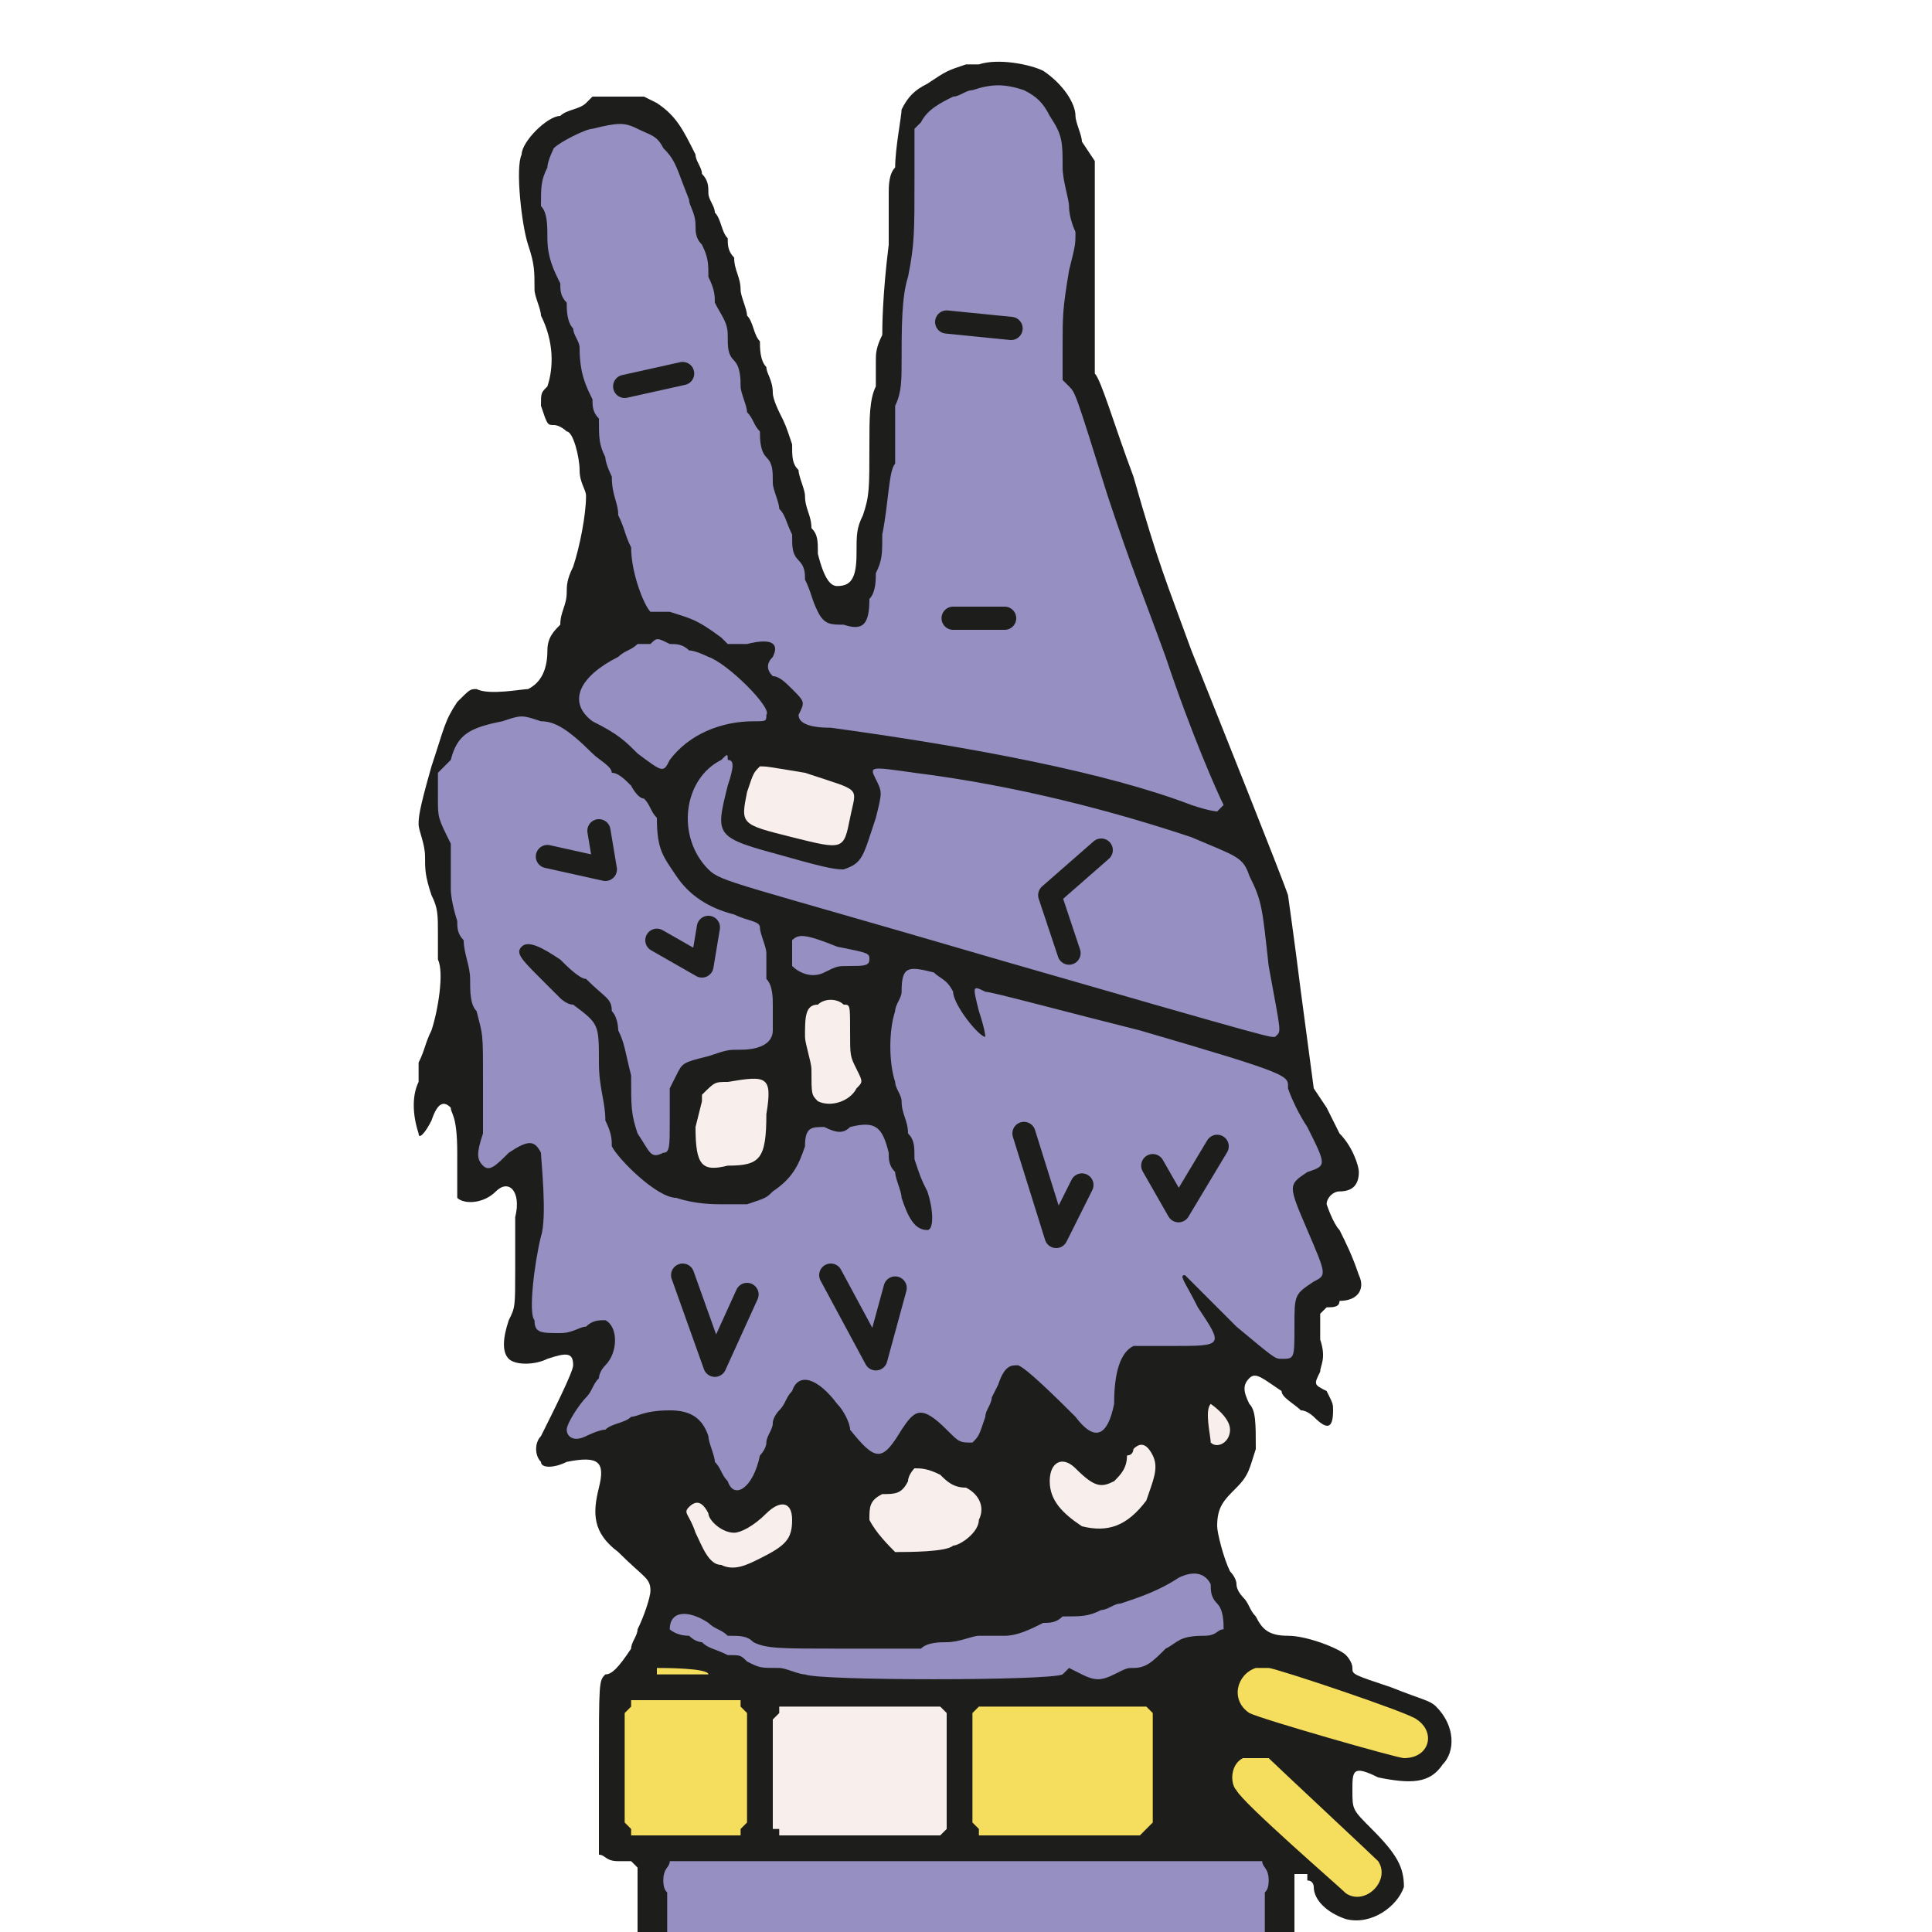
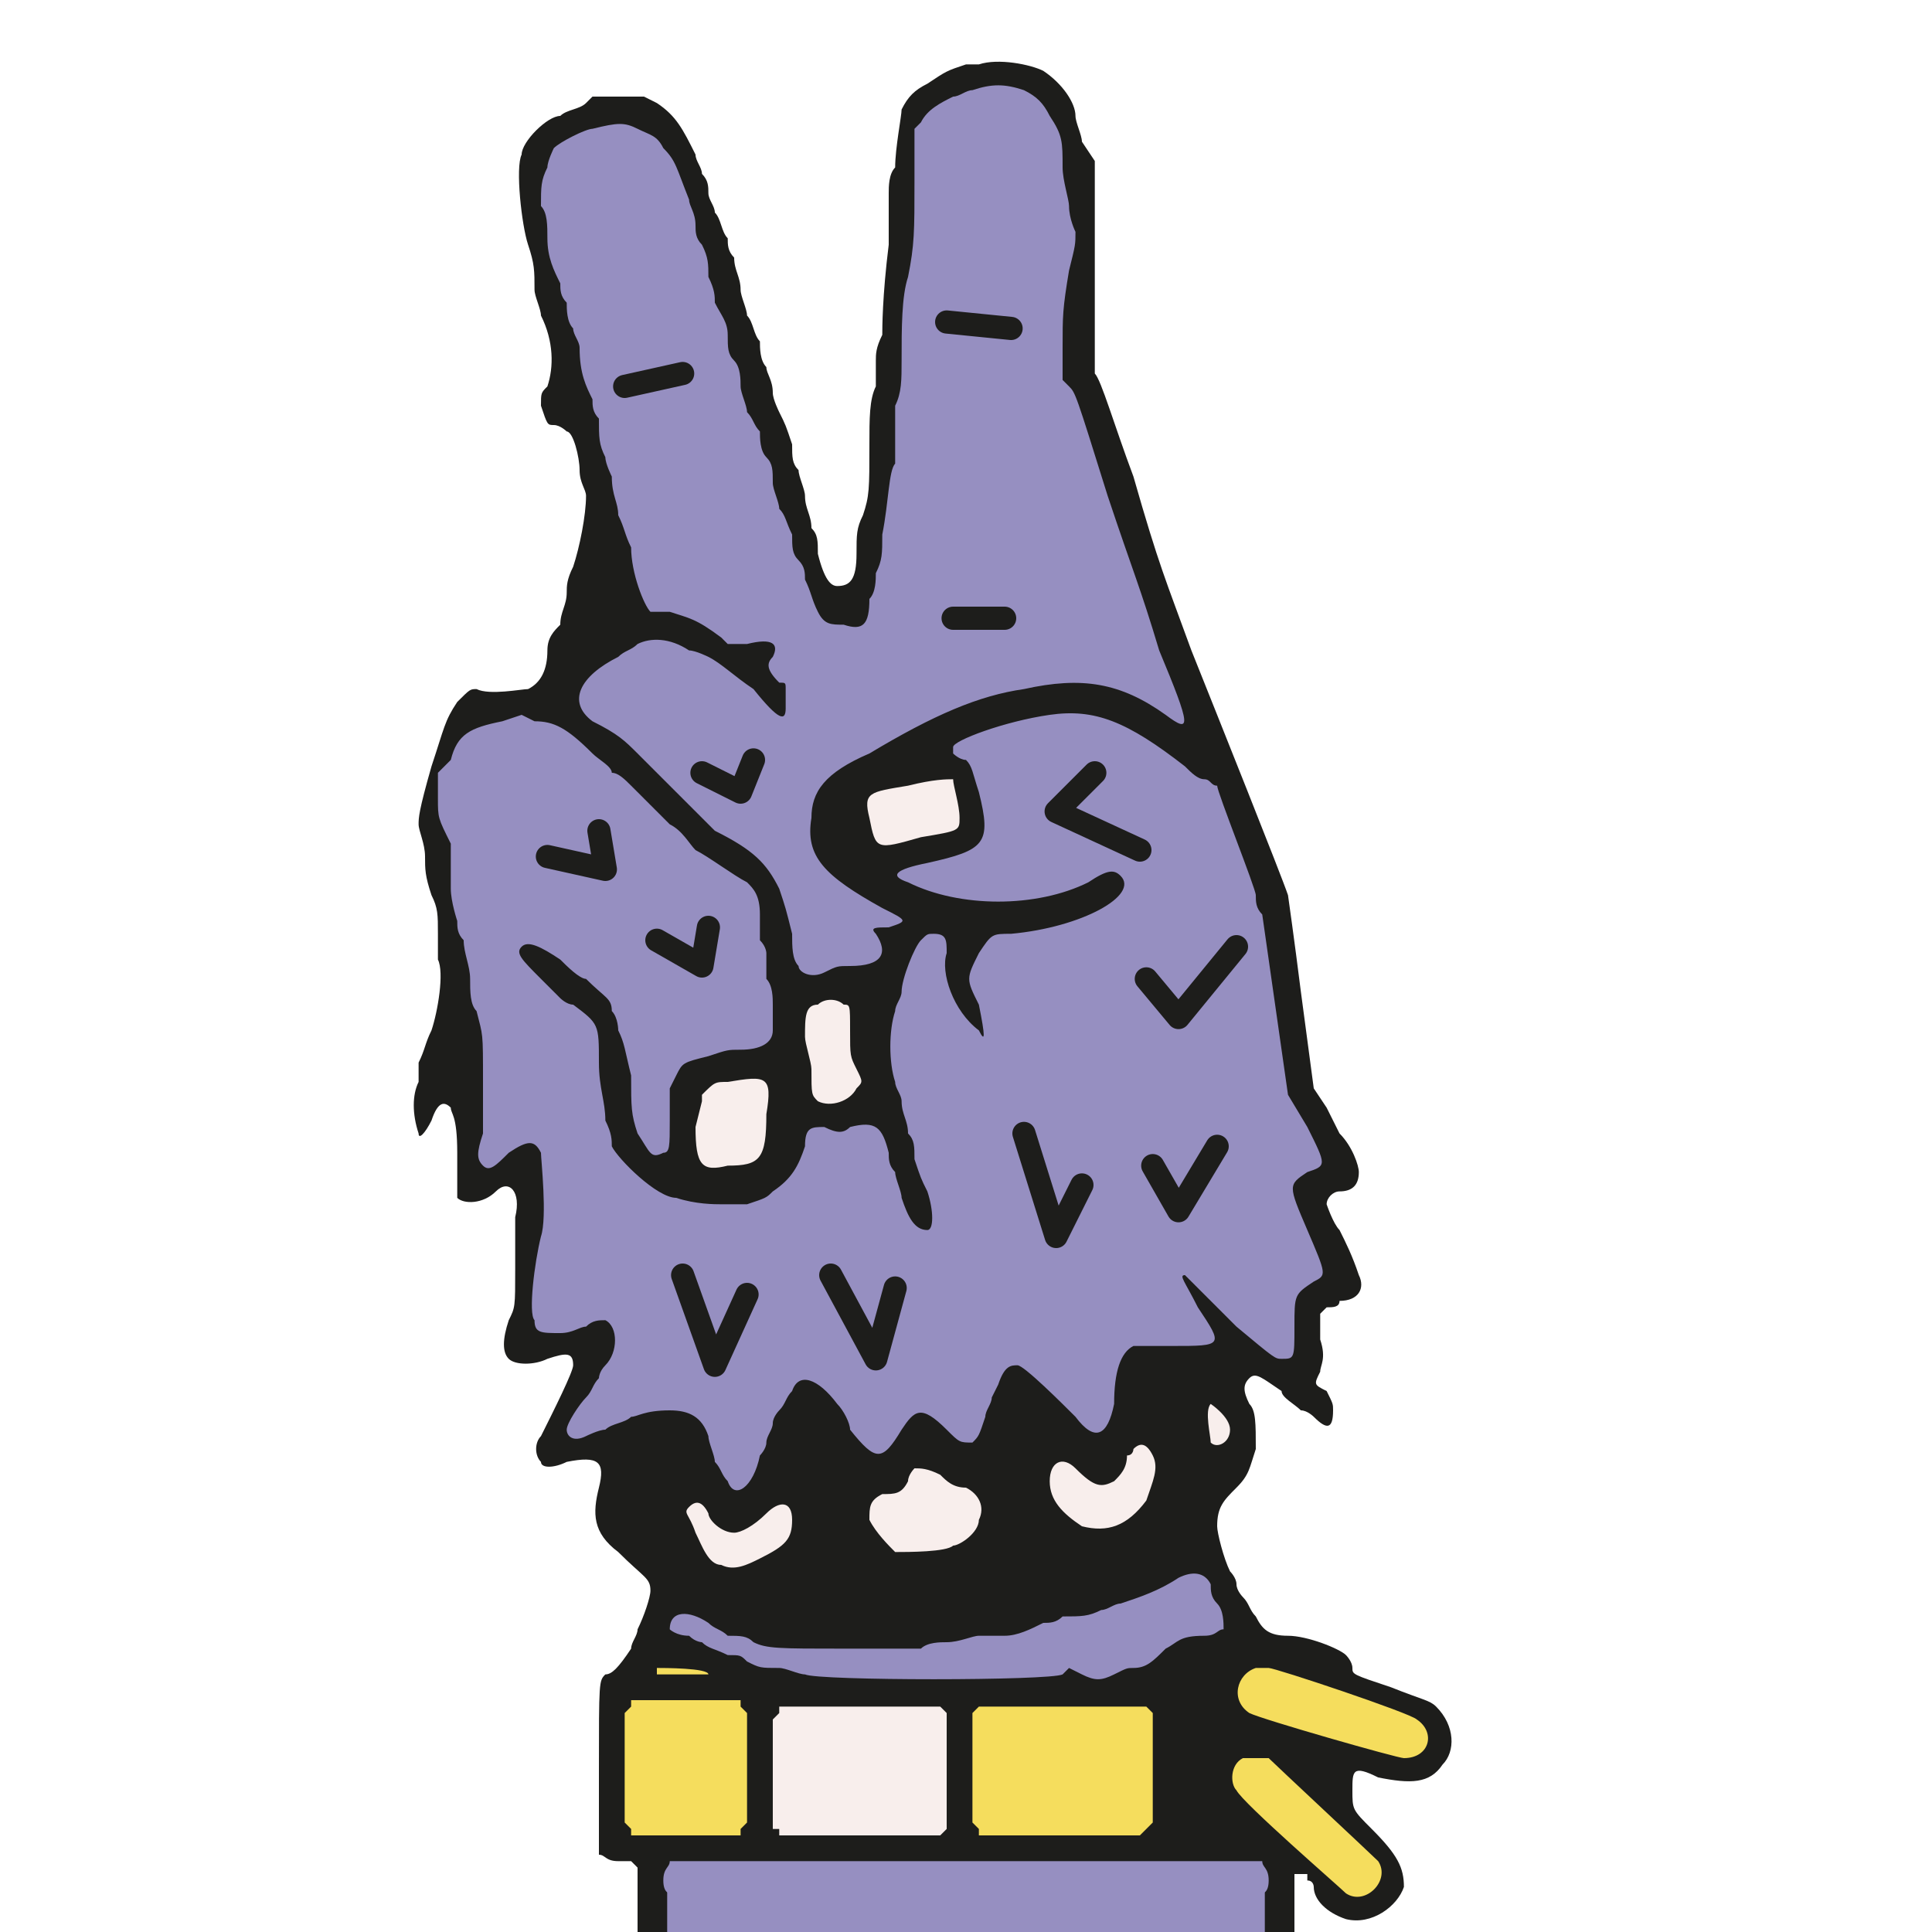
<svg xmlns="http://www.w3.org/2000/svg" viewBox="0 0 300 300" width="300" height="300">
  <path fill="#968fc1" d="M103.2 289.1H196.8V312H103.2z" />
  <path fill="#1d1d1b" d="M99 289.1H103.6V312H99z" />
  <path fill="#1d1d1b" d="M196.4 289.1H201V312H196.4z" />
  <path fill="#1d1d1b" d="M152 10c0 0-1 0-2 0-3 1-3 1-6 3-2 1-3 2-4 4 0 1-1 6-1 9-1 1-1 3-1 4 0 1 0 4 0 8-1 8-1 13-1 14-1 2-1 3-1 4 0 1 0 3 0 4-1 2-1 5-1 9 0 7 0 8-1 11-1 2-1 3-1 6 0 4-1 5-3 5-1 0-2-1-3-5 0-2 0-3-1-4 0-2-1-3-1-5 0-1-1-3-1-4-1-1-1-2-1-4-1-3-1-3-2-5 0 0-1-2-1-3 0-2-1-3-1-4-1-1-1-3-1-4-1-1-1-3-2-4 0-1-1-3-1-4 0-2-1-3-1-5-1-1-1-2-1-3-1-1-1-3-2-4 0-1-1-2-1-3 0-1 0-2-1-3 0-1-1-2-1-3-2-4-3-6-6-8l-2-1-4 0-4 0-1 1c-1 1-3 1-4 2-2 0-6 4-6 6-1 2 0 11 1 14 1 3 1 4 1 7 0 1 1 3 1 4 2 4 2 8 1 11-1 1-1 1-1 3 1 3 1 3 2 3 1 0 2 1 2 1 1 0 2 4 2 6 0 2 1 3 1 4 0 3-1 8-2 11-1 2-1 3-1 4 0 2-1 3-1 5-1 1-2 2-2 4 0 3-1 5-3 6-1 0-6 1-8 0-1 0-1 0-3 2-2 3-2 4-4 10-2 7-2 8-2 9 0 1 1 3 1 5 0 2 0 3 1 6 1 2 1 3 1 6 0 1 0 3 0 4 1 2 0 8-1 11-1 2-1 3-2 5 0 1 0 2 0 3-1 2-1 5 0 8 0 1 1 0 2-2 1-3 2-3 3-2 0 1 1 1 1 7 0 6 0 7 0 7 1 1 4 1 6-1 2-2 4 0 3 4 0 1 0 5 0 8 0 6 0 6-1 8-1 3-1 5 0 6 1 1 4 1 6 0 3-1 4-1 4 1 0 1-3 7-5 11-1 1-1 3 0 4 0 1 2 1 4 0 5-1 6 0 5 4-1 4-1 7 3 10 4 4 5 4 5 6 0 1-1 4-2 6 0 1-1 2-1 3-2 3-3 4-4 4-1 1-1 1-1 15l0 12 0 1c1 0 1 1 3 1l2 0 1 1 1 1 51 0 52 0 0 1c1 0 1 1 1 1 0 2 2 4 5 5 4 1 8-2 9-5 0-3-1-5-5-9-3-3-3-3-3-6 0-3 0-4 4-2 5 1 8 1 10-2 2-2 2-6-1-9-1-1-2-1-7-3-6-2-6-2-6-3 0-1-1-2-1-2-1-1-6-3-9-3-3 0-4-1-5-3-1-1-1-2-2-3 0 0-1-1-1-2 0-1-1-2-1-2-1-2-2-6-2-7 0-3 1-4 3-6 2-2 2-3 3-6 0-4 0-6-1-7-1-2-1-3 0-4 1-1 2 0 5 2 0 1 2 2 3 3 1 0 2 1 2 1 2 2 3 2 3-1 0-1 0-1-1-3-2-1-2-1-1-3 0-1 1-2 0-5l0-4 1-1c1 0 2 0 2-1 3 0 4-2 3-4-1-3-2-5-3-7-1-1-2-4-2-4 0-1 1-2 2-2 2 0 3-1 3-3 0-1-1-4-3-6 0 0-1-2-2-4l-2-3-2-15c-1-8-2-15-2-15-1-3-11-28-15-38-4-11-5-13-9-27-3-8-5-15-6-16l0-1 0-16 0-16-2-3c0-1-1-3-1-4 0-2-2-5-5-7-2-1-7-2-10-1z" />
-   <path fill="#968fc1" fill-rule="evenodd" d="M151 14c-1 0-2 1-3 1-2 1-4 2-5 4l-1 1 0 8c0 8 0 10-1 15-1 3-1 8-1 13 0 3 0 5-1 7 0 1 0 3 0 5 0 2 0 3 0 4-1 1-1 6-2 11 0 3 0 4-1 6 0 1 0 3-1 4 0 4-1 5-4 4-2 0-3 0-4-2-1-2-1-3-2-5 0-1 0-2-1-3-1-1-1-2-1-4-1-2-1-3-2-4 0-1-1-3-1-4 0-2 0-3-1-4-1-1-1-3-1-4-1-1-1-2-2-3 0-1-1-3-1-4 0-1 0-3-1-4-1-1-1-2-1-4 0-2-1-3-2-5 0-1 0-2-1-4 0-2 0-3-1-5-1-1-1-2-1-3 0-2-1-3-1-4-2-5-2-6-4-8-1-2-2-2-4-3-2-1-3-1-7 0-1 0-5 2-6 3 0 0-1 2-1 3-1 2-1 3-1 6 1 1 1 3 1 5 0 3 1 5 2 7 0 1 0 2 1 3 0 1 0 3 1 4 0 1 1 2 1 3 0 4 1 6 2 8 0 1 0 2 1 3 0 3 0 4 1 6 0 1 1 3 1 3 0 3 1 4 1 6 1 2 1 3 2 5 0 4 2 9 3 10 0 0 2 0 3 0 3 1 4 1 8 4l1 1 3 0c4-1 5 0 4 2-1 1-1 2 0 3 1 0 2 1 3 2 2 2 2 2 1 4 0 1 1 2 5 2 22 3 43 7 56 12 3 1 4 1 4 1 1-1 1-1 1-1-1-2-5-11-9-23-4-11-5-13-9-25-5-16-5-16-6-17l-1-1 0-5c0-5 0-6 1-12 1-4 1-4 1-6 0 0-1-2-1-4 0-1-1-4-1-6 0-4 0-5-2-8-1-2-2-3-4-4-3-1-5-1-8 0zm-50 86c-1 0-2 0-2 0-1 1-2 1-3 2-6 3-8 7-4 10 4 2 5 3 7 5 4 3 4 3 5 1 3-4 8-6 13-6 2 0 2 0 2-1 1-1-6-8-9-9 0 0-2-1-3-1-1-1-2-1-3-1-2-1-2-1-3 0zm-23 12c-5 1-7 2-8 6l-2 2 0 4c0 3 0 3 2 7 0 2 0 3 0 7 0 2 1 5 1 5 0 1 0 2 1 3 0 2 1 4 1 6 0 2 0 4 1 5 1 4 1 3 1 11 0 6 0 7 0 8-1 3-1 4 0 5 1 1 2 0 4-2 3-2 4-2 5 0 0 1 1 10 0 13-1 4-2 12-1 13 0 2 1 2 4 2 2 0 3-1 4-1 1-1 2-1 3-1 2 1 2 5 0 7-1 1-1 2-1 2-1 1-1 2-2 3-1 1-3 4-3 5 0 1 1 2 3 1 0 0 2-1 3-1 1-1 3-1 4-2 1 0 2-1 6-1 3 0 5 1 6 4 0 1 1 3 1 4 1 1 1 2 2 3 1 3 4 1 5-4 0 0 1-1 1-2 0-1 1-2 1-3 0-1 1-2 1-2 1-1 1-2 2-3 1-3 4-2 7 2 1 1 2 3 2 4 4 5 5 5 8 0 2-3 3-4 7 0 2 2 2 2 4 2 1-1 1-1 2-4 0-1 1-2 1-3 0 0 1-2 1-2 1-3 2-3 3-3 1 0 7 6 9 8 3 4 5 3 6-2 0-5 1-8 3-9 1 0 1 0 6 0 8 0 8 0 4-6-2-4-3-5-2-5 0 0 2 2 8 8 6 5 6 5 7 5 2 0 2 0 2-5 0-5 0-5 3-7 2-1 2-1-1-8-3-7-3-7 0-9 3-1 3-1 0-7-2-3-3-6-3-6 0-2 1-2-23-9-12-3-23-6-24-6-2-1-2-1-1 3 1 3 1 4 1 4-1 0-5-5-5-7-1-2-2-2-3-3-4-1-5-1-5 3 0 1-1 2-1 3-1 3-1 8 0 11 0 1 1 2 1 3 0 2 1 3 1 5 1 1 1 2 1 4 1 3 1 3 2 5 1 3 1 6 0 6-2 0-3-2-4-5 0-1-1-3-1-4-1-1-1-2-1-3-1-4-2-5-6-4-1 1-2 1-4 0-2 0-3 0-3 3-1 3-2 5-5 7-1 1-1 1-4 2-2 0-4 0-4 0-1 0-4 0-7-1-3 0-9-6-10-8 0-1 0-2-1-4 0-3-1-5-1-9 0-6 0-6-4-9-1 0-2-1-2-1-1-1-2-2-3-3-3-3-4-4-3-5 1-1 3 0 6 2 1 1 3 3 4 3 3 3 4 3 4 5 1 1 1 3 1 3 1 2 1 3 2 7 0 5 0 6 1 9 2 3 2 4 4 3 1 0 1-1 1-5l0-5 1-2c1-2 1-2 5-3 3-1 3-1 5-1 3 0 5-1 5-3 0-1 0-2 0-4 0-1 0-3-1-4 0-2 0-3 0-4 0-1-1-3-1-4 0-1-2-1-4-2-4-1-7-3-9-6-2-3-3-4-3-9-1-1-1-2-2-3-1 0-2-2-2-2-1-1-2-2-3-2 0-1-2-2-3-3-4-4-6-5-8-5-3-1-3-1-6 0zm34 6c-6 3-7 12-2 17 2 2 4 2 45 14 45 13 42 12 43 12 1-1 1 0-1-11-1-9-1-10-3-14-1-3-2-3-9-6-12-4-27-8-43-10-7-1-7-1-6 1 1 2 1 2 0 6-2 6-2 7-5 8-1 0-2 0-9-2-11-3-11-3-9-11 1-3 1-4 0-4 0-1 0-1-1 0zm11 28c0 0 0 3 0 4 1 1 3 2 5 1 2-1 2-1 4-1 2 0 3 0 3-1 0-1 0-1-5-2-5-2-6-2-7-1zm60 99c-3 2-6 3-9 4-1 0-2 1-3 1-2 1-3 1-6 1-1 1-2 1-3 1-2 1-4 2-6 2-1 0-3 0-4 0-1 0-3 1-5 1-1 0-3 0-4 1-2 0-3 0-12 0-10 0-12 0-14-1-1-1-2-1-4-1-1-1-2-1-3-2-3-2-6-2-6 1 0 0 1 1 3 1 1 1 2 1 2 1 1 1 2 1 4 2 2 0 2 0 3 1 2 1 2 1 5 1 1 0 3 1 4 1 2 1 38 1 40 0l1-1 2 1c2 1 3 1 5 0 2-1 2-1 3-1 2 0 3-1 5-3 2-1 2-2 6-2 2 0 2-1 3-1 0-1 0-3-1-4-1-1-1-2-1-3-1-2-3-2-5-1zm-79 44c0 1-1 1-1 3 0 2 1 2 1 2l1 1 45 0 45 0 1-1c0 0 1 0 1-2 0-2-1-2-1-3l-1 0-45 0-45 0-1 0z" />
+   <path fill="#968fc1" fill-rule="evenodd" d="M151 14c-1 0-2 1-3 1-2 1-4 2-5 4l-1 1 0 8c0 8 0 10-1 15-1 3-1 8-1 13 0 3 0 5-1 7 0 1 0 3 0 5 0 2 0 3 0 4-1 1-1 6-2 11 0 3 0 4-1 6 0 1 0 3-1 4 0 4-1 5-4 4-2 0-3 0-4-2-1-2-1-3-2-5 0-1 0-2-1-3-1-1-1-2-1-4-1-2-1-3-2-4 0-1-1-3-1-4 0-2 0-3-1-4-1-1-1-3-1-4-1-1-1-2-2-3 0-1-1-3-1-4 0-1 0-3-1-4-1-1-1-2-1-4 0-2-1-3-2-5 0-1 0-2-1-4 0-2 0-3-1-5-1-1-1-2-1-3 0-2-1-3-1-4-2-5-2-6-4-8-1-2-2-2-4-3-2-1-3-1-7 0-1 0-5 2-6 3 0 0-1 2-1 3-1 2-1 3-1 6 1 1 1 3 1 5 0 3 1 5 2 7 0 1 0 2 1 3 0 1 0 3 1 4 0 1 1 2 1 3 0 4 1 6 2 8 0 1 0 2 1 3 0 3 0 4 1 6 0 1 1 3 1 3 0 3 1 4 1 6 1 2 1 3 2 5 0 4 2 9 3 10 0 0 2 0 3 0 3 1 4 1 8 4l1 1 3 0c4-1 5 0 4 2-1 1-1 2 1 4 1 0 1 0 1 1 0 1 0 2 0 3 0 2-1 2-5-3-3-2-5-4-7-5 0 0-2-1-3-1-3-2-6-2-8-1-1 1-2 1-3 2-6 3-8 7-4 10 4 2 5 3 7 5 2 2 4 4 6 6 3 3 4 4 6 6 6 3 8 5 10 9 1 3 1 3 2 7 0 2 0 4 1 5 0 1 2 2 4 1 2-1 2-1 4-1 5 0 6-2 4-5-1-1 0-1 2-1 3-1 3-1-1-3-9-5-12-8-11-14 0-4 2-7 9-10 10-6 17-9 24-10 9-2 15-1 22 4 4 3 4 2-1-10-3-10-4-12-8-24-5-16-5-16-6-17l-1-1 0-5c0-5 0-6 1-12 1-4 1-4 1-6 0 0-1-2-1-4 0-1-1-4-1-6 0-4 0-5-2-8-1-2-2-3-4-4-3-1-5-1-8 0zm12 97c-7 1-15 4-15 5 0 0 0 1 0 1 0 0 1 1 2 1 1 1 1 2 2 5 2 8 1 9-8 11-5 1-6 2-3 3 8 4 20 4 28 0 3-2 4-2 5-1 3 3-6 8-17 9-3 0-3 0-5 3-2 4-2 4 0 8 1 5 1 6 0 4-4-3-6-9-5-12 0-2 0-3-2-3-1 0-1 0-2 1-1 1-3 6-3 8 0 1-1 2-1 3-1 3-1 8 0 11 0 1 1 2 1 3 0 2 1 3 1 5 1 1 1 2 1 4 1 3 1 3 2 5 1 3 1 6 0 6-2 0-3-2-4-5 0-1-1-3-1-4-1-1-1-2-1-3-1-4-2-5-6-4-1 1-2 1-4 0-2 0-3 0-3 3-1 3-2 5-5 7-1 1-1 1-4 2-2 0-4 0-4 0-1 0-4 0-7-1-3 0-9-6-10-8 0-1 0-2-1-4 0-3-1-5-1-9 0-6 0-6-4-9-1 0-2-1-2-1-1-1-2-2-3-3-3-3-4-4-3-5 1-1 3 0 6 2 1 1 3 3 4 3 3 3 4 3 4 5 1 1 1 3 1 3 1 2 1 3 2 7 0 5 0 6 1 9 2 3 2 4 4 3 1 0 1-1 1-5l0-5 1-2c1-2 1-2 5-3 3-1 3-1 5-1 3 0 5-1 5-3 0-1 0-2 0-4 0-1 0-3-1-4 0-2 0-3 0-4 0 0 0-1-1-2 0 0 0-2 0-4 0-3-1-4-2-5-2-1-6-4-8-5-1-1-2-3-4-4-4-4-5-5-6-6-1-1-2-2-3-2 0-1-2-2-3-3-4-4-6-5-9-5l-2-1-3 1c-5 1-7 2-8 6l-2 2 0 4c0 3 0 3 2 7 0 2 0 3 0 7 0 2 1 5 1 5 0 1 0 2 1 3 0 2 1 4 1 6 0 2 0 4 1 5 1 4 1 3 1 11 0 6 0 7 0 8-1 3-1 4 0 5 1 1 2 0 4-2 3-2 4-2 5 0 0 1 1 10 0 13-1 4-2 12-1 13 0 2 1 2 4 2 2 0 3-1 4-1 1-1 2-1 3-1 2 1 2 5 0 7-1 1-1 2-1 2-1 1-1 2-2 3-1 1-3 4-3 5 0 1 1 2 3 1 0 0 2-1 3-1 1-1 3-1 4-2 1 0 2-1 6-1 3 0 5 1 6 4 0 1 1 3 1 4 1 1 1 2 2 3 1 3 4 1 5-4 0 0 1-1 1-2 0-1 1-2 1-3 0-1 1-2 1-2 1-1 1-2 2-3 1-3 4-2 7 2 1 1 2 3 2 4 4 5 5 5 8 0 2-3 3-4 7 0 2 2 2 2 4 2 1-1 1-1 2-4 0-1 1-2 1-3 0 0 1-2 1-2 1-3 2-3 3-3 1 0 7 6 9 8 3 4 5 3 6-2 0-5 1-8 3-9 1 0 1 0 6 0 8 0 8 0 4-6-2-4-3-5-2-5 0 0 2 2 8 8 6 5 6 5 7 5 2 0 2 0 2-5 0-5 0-5 3-7 2-1 2-1-1-8-3-7-3-7 0-9 3-1 3-1 0-7l-3-5-2-14c-1-7-2-14-2-14-1-1-1-2-1-3 0-1-6-16-6-17-1 0-1-1-2-1-1 0-2-1-3-2-9-7-14-9-21-8zm20 134c-3 2-6 3-9 4-1 0-2 1-3 1-2 1-3 1-6 1-1 1-2 1-3 1-2 1-4 2-6 2-1 0-3 0-4 0-1 0-3 1-5 1-1 0-3 0-4 1-2 0-3 0-12 0-10 0-12 0-14-1-1-1-2-1-4-1-1-1-2-1-3-2-3-2-6-2-6 1 0 0 1 1 3 1 1 1 2 1 2 1 1 1 2 1 4 2 2 0 2 0 3 1 2 1 2 1 5 1 1 0 3 1 4 1 2 1 38 1 40 0l1-1 2 1c2 1 3 1 5 0 2-1 2-1 3-1 2 0 3-1 5-3 2-1 2-2 6-2 2 0 2-1 3-1 0-1 0-3-1-4-1-1-1-2-1-3-1-2-3-2-5-1zm-79 44c0 1-1 1-1 3 0 2 1 2 1 2l1 1 45 0 45 0 1-1c0 0 1 0 1-2 0-2-1-2-1-3l-1 0-45 0-45 0-1 0z" />
  <path fill="#f5dd5d" fill-rule="evenodd" d="M195 259c-3 1-4 5-1 7 2 1 23 7 24 7 4 0 5-4 2-6-1-1-22-8-23-8-1 0-1 0-2 0zm-93 0c0 0 0 1 0 1 0 0 1 0 4 0 3 0 5 0 4 0 0-1-7-1-8-1zm-4 6l-1 1 0 8 0 9 1 1 0 1 8 0 9 0 0-1 1-1 0-9 0-8-1-1 0-1-9 0-8 0 0 1zm54 0l-1 1 0 9 0 8 1 1 0 1 13 0 12 0 1-1 1-1 0-8 0-9-1-1-1 0-12 0-13 0 0 0zm41 8c-2 1-2 4-1 5 1 2 16 15 17 16 3 2 7-2 5-5-1-1-16-15-17-16-1 0-3 0-4 0z" />
-   <path fill="#f8eeec" fill-rule="evenodd" d="M118 119c-1 1-1 1-2 4-1 5-1 5 7 7 8 2 8 2 9-3 1-5 2-4-7-7-6-1-6-1-7-1zm9 37c-2 0-2 2-2 5 0 1 1 4 1 5 0 4 0 4 1 5 2 1 5 0 6-2 1-1 1-1 0-3-1-2-1-2-1-6 0-4 0-4-1-4-1-1-3-1-4 0zm-14 12c-2 0-2 0-4 2l0 1-1 4c0 6 1 7 5 6 5 0 6-1 6-8 1-6 0-6-6-5zm75 50c-1 1 0 5 0 6 1 1 3 0 3-2 0-2-3-4-3-4zm-12 7c0 0 0 1-1 1 0 2-1 3-2 4-2 1-3 1-6-2-2-2-4-1-4 2 0 3 2 5 5 7 4 1 7 0 10-4 1-3 2-5 1-7-1-2-2-2-3-1zm-34 3c0 0-1 1-1 2-1 2-2 2-4 2-2 1-2 2-2 4 1 2 3 4 4 5 2 0 8 0 9-1 1 0 4-2 4-4 1-2 0-4-2-5-2 0-3-1-4-2-2-1-3-1-4-1zm-35 6c-1 1 0 1 1 4 1 2 2 5 4 5 2 1 4 0 6-1 4-2 5-3 5-6 0-3-2-3-4-1-2 2-4 3-5 3-2 0-4-2-4-3-1-2-2-2-3-1zm14 32l-1 1 0 8 0 9 1 0 0 1 13 0 12 0 1-1 0 0 0-9 0-8 0-1-1-1-12 0-13 0 0 1z" />
-   <path fill="none" stroke="#1d1d1b" stroke-width="3.6" stroke-linecap="round" stroke-linejoin="round" d="M157 51L147 50M106 58L97 60M148 96L156 96M85 133L94 135L93 129M171 132L163 139L166 148M102 146L109 150L110 144M159 176L164 192L168 184M189 178L183 188L179 181M129 198L136 211L139 200M106 198L111 212L116 201" />
+   <path fill="#f8eeec" fill-rule="evenodd" d="M141 122c-6 1-7 1-6 5 1 5 1 5 8 3 6-1 6-1 6-3 0-2-1-5-1-6-1 0-3 0-7 1zm-14 34c-2 0-2 2-2 5 0 1 1 4 1 5 0 4 0 4 1 5 2 1 5 0 6-2 1-1 1-1 0-3-1-2-1-2-1-6 0-4 0-4-1-4-1-1-3-1-4 0zm-14 12c-2 0-2 0-4 2l0 1-1 4c0 6 1 7 5 6 5 0 6-1 6-8 1-6 0-6-6-5zm75 50c-1 1 0 5 0 6 1 1 3 0 3-2 0-2-3-4-3-4zm-12 7c0 0 0 1-1 1 0 2-1 3-2 4-2 1-3 1-6-2-2-2-4-1-4 2 0 3 2 5 5 7 4 1 7 0 10-4 1-3 2-5 1-7-1-2-2-2-3-1zm-34 3c0 0-1 1-1 2-1 2-2 2-4 2-2 1-2 2-2 4 1 2 3 4 4 5 2 0 8 0 9-1 1 0 4-2 4-4 1-2 0-4-2-5-2 0-3-1-4-2-2-1-3-1-4-1zm-35 6c-1 1 0 1 1 4 1 2 2 5 4 5 2 1 4 0 6-1 4-2 5-3 5-6 0-3-2-3-4-1-2 2-4 3-5 3-2 0-4-2-4-3-1-2-2-2-3-1zm14 32l-1 1 0 8 0 9 1 0 0 1 13 0 12 0 1-1 0 0 0-9 0-8 0-1-1-1-12 0-13 0 0 1z" />
+   <path fill="none" stroke="#1d1d1b" stroke-width="3.6" stroke-linecap="round" stroke-linejoin="round" d="M157 51L147 50M106 58L97 60M148 96L156 96M109 120L115 123L117 118M177 132L164 126L170 120M85 133L94 135L93 129M102 146L109 150L110 144M192 147L183 158L178 152M159 176L164 192L168 184M189 178L183 188L179 181M129 198L136 211L139 200M106 198L111 212L116 201" />
</svg>
